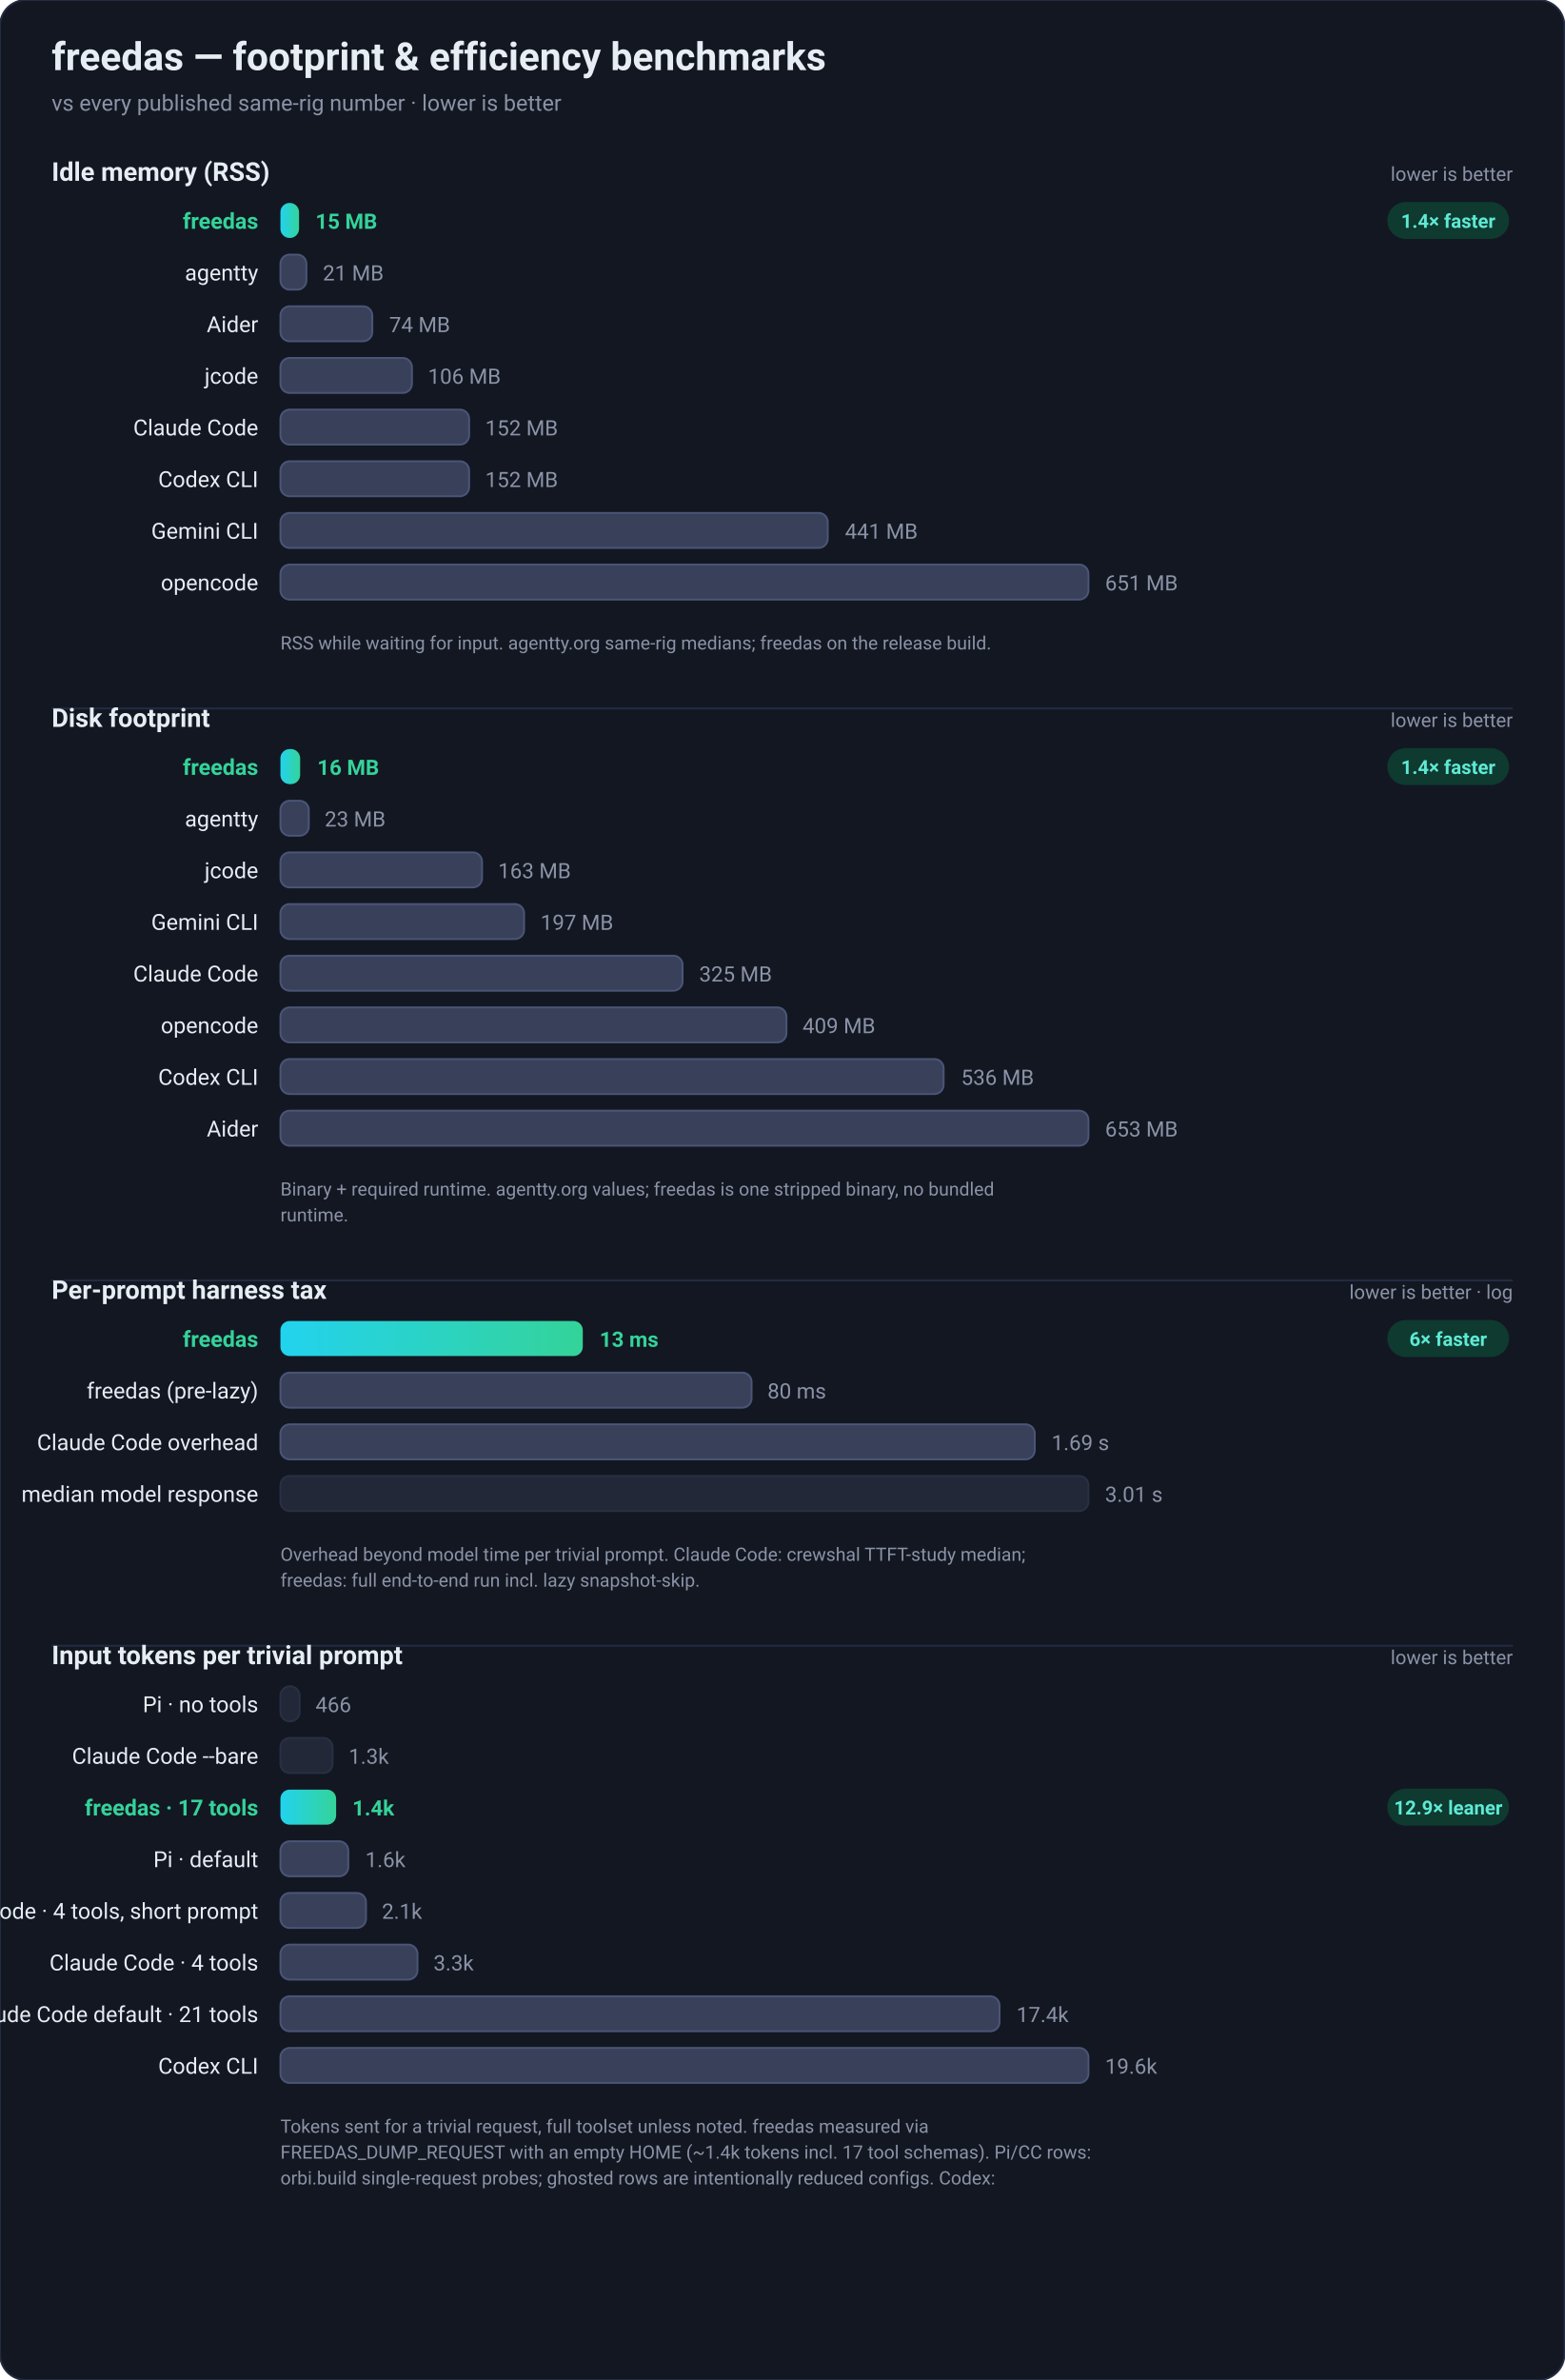
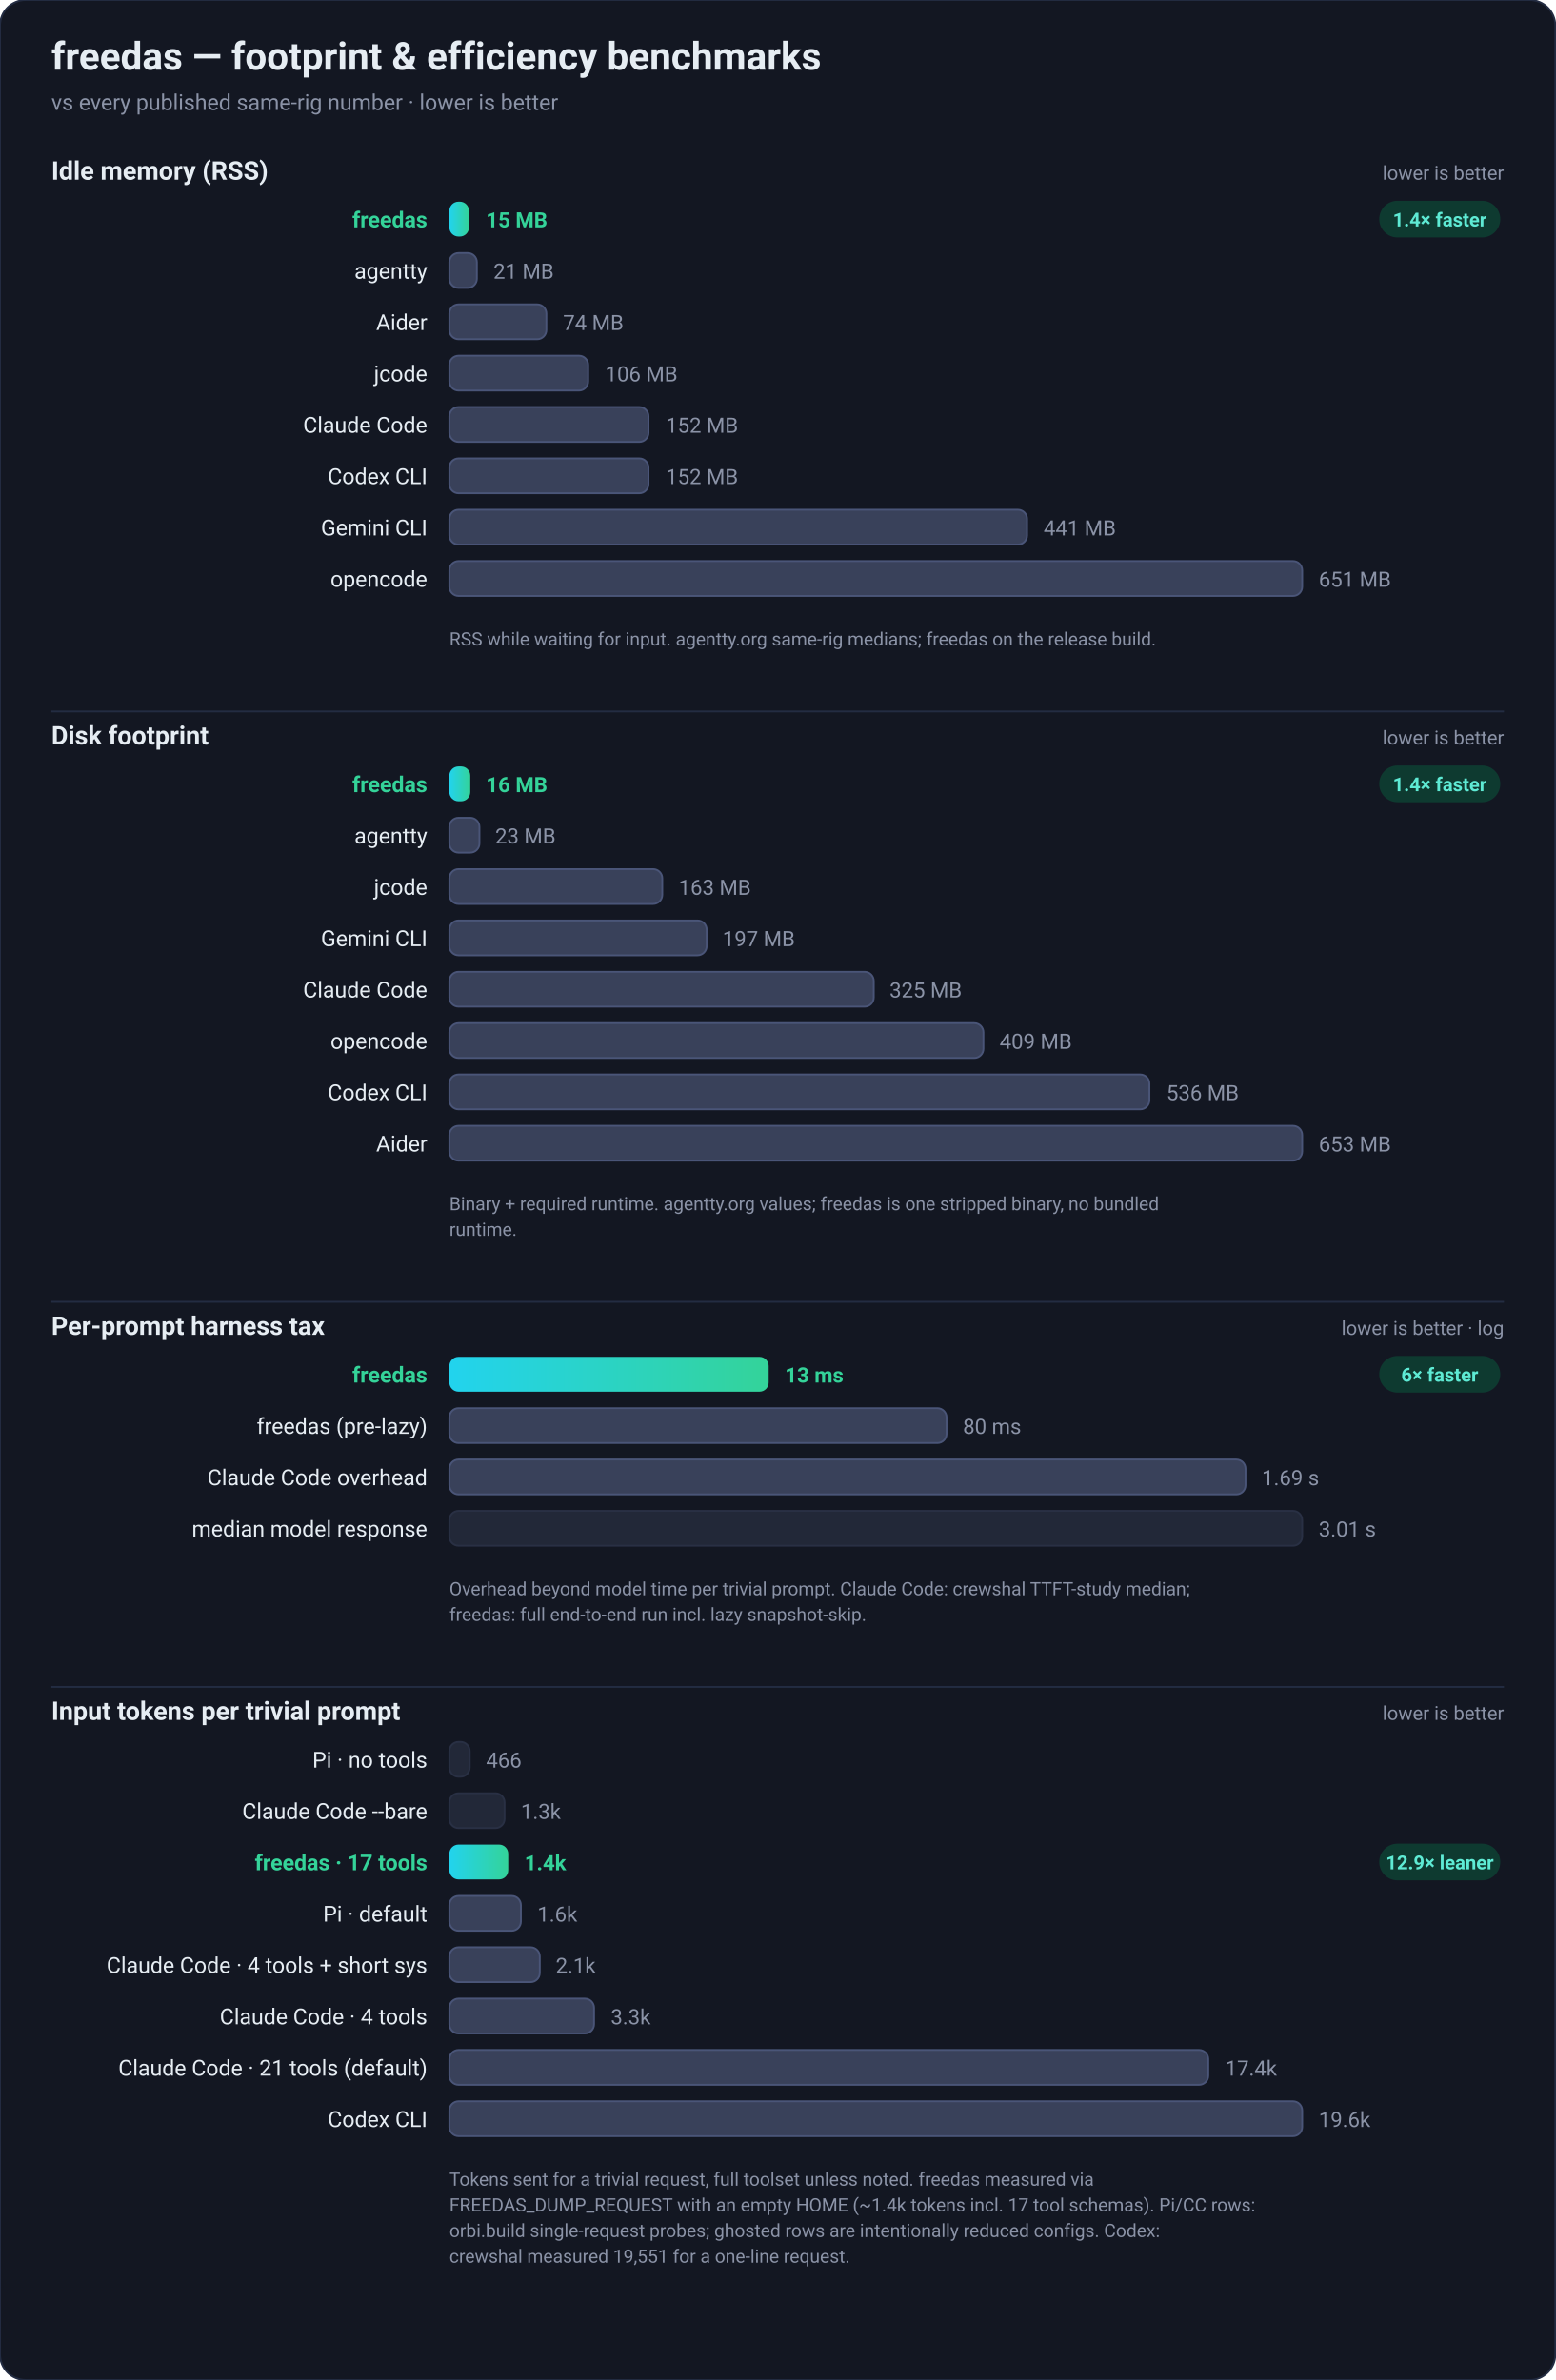
- <svg xmlns="http://www.w3.org/2000/svg" width="848" height="1290" viewBox="0 0 848 1290" font-family="ui-sans-serif,system-ui,-apple-system,'Segoe UI',Roboto,sans-serif" role="img" aria-label="freedas — footprint &amp; efficiency benchmarks">
+ <svg xmlns="http://www.w3.org/2000/svg" width="848" height="1298" viewBox="0 0 848 1298" font-family="ui-sans-serif,system-ui,-apple-system,'Segoe UI',Roboto,sans-serif" role="img" aria-label="freedas — footprint &amp; efficiency benchmarks">
  <defs>
    <linearGradient id="fdg" x1="0" y1="0" x2="1" y2="0">
      <stop offset="0%" stop-color="#22d3ee" />
      <stop offset="100%" stop-color="#34d399" />
    </linearGradient>
  </defs>
-   <rect width="848" height="1290" rx="14" fill="#131722" stroke="#232c42" stroke-width="1" />
+   <rect width="848" height="1298" rx="14" fill="#131722" stroke="#232c42" stroke-width="1" />
  <text x="28" y="38" fill="#e6edf3" font-size="21" font-weight="700">freedas — footprint &amp; efficiency benchmarks</text>
  <text x="28" y="60" fill="#8b93a7" font-size="12">vs every published same-rig number · lower is better</text>
  <text x="28" y="98" fill="#e6edf3" font-size="14" font-weight="650">Idle memory (RSS)</text>
  <text x="820" y="98" text-anchor="end" fill="#8b93a7" font-size="10.5">lower is better</text>
-   <text x="140" y="124" text-anchor="end" fill="#34d399" font-size="12" font-weight="600">freedas</text>
-   <rect x="152" y="110" width="10.1" height="19" rx="5" fill="url(#fdg)" />
-   <text x="171" y="124" fill="#34d399" font-size="11.5" font-weight="600">15 MB</text>
+   <text x="233" y="124" text-anchor="end" fill="#34d399" font-size="12" font-weight="600">freedas</text>
+   <rect x="245" y="110" width="10.7" height="19" rx="5" fill="url(#fdg)" />
+   <text x="265" y="124" fill="#34d399" font-size="11.5" font-weight="600">15 MB</text>
  <rect x="752" y="109.5" width="66" height="20" rx="10" fill="#0e3a30" />
  <text x="785" y="123.5" text-anchor="middle" fill="#5eead4" font-size="10.5" font-weight="700">1.4× faster</text>
-   <text x="140" y="152" text-anchor="end" fill="#e6edf3" font-size="12" font-weight="400">agentty</text>
-   <rect x="152" y="138" width="14.1" height="19" rx="5" fill="#39415a" stroke="#4a5578" stroke-width="1" />
-   <text x="175" y="152" fill="#8b93a7" font-size="11.5" font-weight="400">21 MB</text>
-   <text x="140" y="180" text-anchor="end" fill="#e6edf3" font-size="12" font-weight="400">Aider</text>
-   <rect x="152" y="166" width="49.8" height="19" rx="5" fill="#39415a" stroke="#4a5578" stroke-width="1" />
-   <text x="211" y="180" fill="#8b93a7" font-size="11.5" font-weight="400">74 MB</text>
-   <text x="140" y="208" text-anchor="end" fill="#e6edf3" font-size="12" font-weight="400">jcode</text>
-   <rect x="152" y="194" width="71.3" height="19" rx="5" fill="#39415a" stroke="#4a5578" stroke-width="1" />
-   <text x="232" y="208" fill="#8b93a7" font-size="11.5" font-weight="400">106 MB</text>
-   <text x="140" y="236" text-anchor="end" fill="#e6edf3" font-size="12" font-weight="400">Claude Code</text>
-   <rect x="152" y="222" width="102.3" height="19" rx="5" fill="#39415a" stroke="#4a5578" stroke-width="1" />
-   <text x="263" y="236" fill="#8b93a7" font-size="11.5" font-weight="400">152 MB</text>
-   <text x="140" y="264" text-anchor="end" fill="#e6edf3" font-size="12" font-weight="400">Codex CLI</text>
-   <rect x="152" y="250" width="102.3" height="19" rx="5" fill="#39415a" stroke="#4a5578" stroke-width="1" />
-   <text x="263" y="264" fill="#8b93a7" font-size="11.5" font-weight="400">152 MB</text>
-   <text x="140" y="292" text-anchor="end" fill="#e6edf3" font-size="12" font-weight="400">Gemini CLI</text>
-   <rect x="152" y="278" width="296.7" height="19" rx="5" fill="#39415a" stroke="#4a5578" stroke-width="1" />
-   <text x="458" y="292" fill="#8b93a7" font-size="11.5" font-weight="400">441 MB</text>
-   <text x="140" y="320" text-anchor="end" fill="#e6edf3" font-size="12" font-weight="400">opencode</text>
-   <rect x="152" y="306" width="438.0" height="19" rx="5" fill="#39415a" stroke="#4a5578" stroke-width="1" />
-   <text x="599" y="320" fill="#8b93a7" font-size="11.5" font-weight="400">651 MB</text>
-   <text x="152" y="352" fill="#8b93a7" font-size="10">RSS while waiting for input. agentty.org same-rig medians; freedas on the release build.</text>
-   <line x1="28" y1="384" x2="820" y2="384" stroke="#232c42" stroke-width="1" />
-   <text x="28" y="394" fill="#e6edf3" font-size="14" font-weight="650">Disk footprint</text>
-   <text x="820" y="394" text-anchor="end" fill="#8b93a7" font-size="10.5">lower is better</text>
-   <text x="140" y="420" text-anchor="end" fill="#34d399" font-size="12" font-weight="600">freedas</text>
-   <rect x="152" y="406" width="10.7" height="19" rx="5" fill="url(#fdg)" />
-   <text x="172" y="420" fill="#34d399" font-size="11.5" font-weight="600">16 MB</text>
-   <rect x="752" y="405.5" width="66" height="20" rx="10" fill="#0e3a30" />
-   <text x="785" y="419.5" text-anchor="middle" fill="#5eead4" font-size="10.5" font-weight="700">1.4× faster</text>
-   <text x="140" y="448" text-anchor="end" fill="#e6edf3" font-size="12" font-weight="400">agentty</text>
-   <rect x="152" y="434" width="15.4" height="19" rx="5" fill="#39415a" stroke="#4a5578" stroke-width="1" />
-   <text x="176" y="448" fill="#8b93a7" font-size="11.5" font-weight="400">23 MB</text>
-   <text x="140" y="476" text-anchor="end" fill="#e6edf3" font-size="12" font-weight="400">jcode</text>
-   <rect x="152" y="462" width="109.3" height="19" rx="5" fill="#39415a" stroke="#4a5578" stroke-width="1" />
-   <text x="270" y="476" fill="#8b93a7" font-size="11.5" font-weight="400">163 MB</text>
-   <text x="140" y="504" text-anchor="end" fill="#e6edf3" font-size="12" font-weight="400">Gemini CLI</text>
-   <rect x="152" y="490" width="132.1" height="19" rx="5" fill="#39415a" stroke="#4a5578" stroke-width="1" />
-   <text x="293" y="504" fill="#8b93a7" font-size="11.5" font-weight="400">197 MB</text>
-   <text x="140" y="532" text-anchor="end" fill="#e6edf3" font-size="12" font-weight="400">Claude Code</text>
-   <rect x="152" y="518" width="218.0" height="19" rx="5" fill="#39415a" stroke="#4a5578" stroke-width="1" />
-   <text x="379" y="532" fill="#8b93a7" font-size="11.5" font-weight="400">325 MB</text>
-   <text x="140" y="560" text-anchor="end" fill="#e6edf3" font-size="12" font-weight="400">opencode</text>
-   <rect x="152" y="546" width="274.3" height="19" rx="5" fill="#39415a" stroke="#4a5578" stroke-width="1" />
-   <text x="435" y="560" fill="#8b93a7" font-size="11.5" font-weight="400">409 MB</text>
-   <text x="140" y="588" text-anchor="end" fill="#e6edf3" font-size="12" font-weight="400">Codex CLI</text>
-   <rect x="152" y="574" width="359.5" height="19" rx="5" fill="#39415a" stroke="#4a5578" stroke-width="1" />
-   <text x="521" y="588" fill="#8b93a7" font-size="11.5" font-weight="400">536 MB</text>
-   <text x="140" y="616" text-anchor="end" fill="#e6edf3" font-size="12" font-weight="400">Aider</text>
-   <rect x="152" y="602" width="438.0" height="19" rx="5" fill="#39415a" stroke="#4a5578" stroke-width="1" />
-   <text x="599" y="616" fill="#8b93a7" font-size="11.5" font-weight="400">653 MB</text>
-   <text x="152" y="648" fill="#8b93a7" font-size="10">Binary + required runtime. agentty.org values; freedas is one stripped binary, no bundled</text>
-   <text x="152" y="662" fill="#8b93a7" font-size="10">runtime.</text>
-   <line x1="28" y1="694" x2="820" y2="694" stroke="#232c42" stroke-width="1" />
-   <text x="28" y="704" fill="#e6edf3" font-size="14" font-weight="650">Per-prompt harness tax</text>
-   <text x="820" y="704" text-anchor="end" fill="#8b93a7" font-size="10.5">lower is better · log</text>
-   <text x="140" y="730" text-anchor="end" fill="#34d399" font-size="12" font-weight="600">freedas</text>
-   <rect x="152" y="716" width="163.9" height="19" rx="5" fill="url(#fdg)" />
-   <text x="325" y="730" fill="#34d399" font-size="11.5" font-weight="600">13 ms</text>
-   <rect x="752" y="715.5" width="66" height="20" rx="10" fill="#0e3a30" />
-   <text x="785" y="729.5" text-anchor="middle" fill="#5eead4" font-size="10.5" font-weight="700">6× faster</text>
-   <text x="140" y="758" text-anchor="end" fill="#e6edf3" font-size="12" font-weight="400">freedas (pre-lazy)</text>
-   <rect x="152" y="744" width="255.4" height="19" rx="5" fill="#39415a" stroke="#4a5578" stroke-width="1" />
-   <text x="416" y="758" fill="#8b93a7" font-size="11.5" font-weight="400">80 ms</text>
-   <text x="140" y="786" text-anchor="end" fill="#e6edf3" font-size="12" font-weight="400">Claude Code overhead</text>
-   <rect x="152" y="772" width="408.9" height="19" rx="5" fill="#39415a" stroke="#4a5578" stroke-width="1" />
-   <text x="570" y="786" fill="#8b93a7" font-size="11.5" font-weight="400">1.69 s</text>
-   <text x="140" y="814" text-anchor="end" fill="#e6edf3" font-size="12" font-weight="400">median model response</text>
-   <rect x="152" y="800" width="438.0" height="19" rx="5" fill="#39415a" stroke="#4a5578" stroke-width="1" opacity="0.4" />
-   <text x="599" y="814" fill="#8b93a7" font-size="11.5" font-weight="400">3.01 s</text>
-   <text x="152" y="846" fill="#8b93a7" font-size="10">Overhead beyond model time per trivial prompt. Claude Code: crewshal TTFT-study median;</text>
-   <text x="152" y="860" fill="#8b93a7" font-size="10">freedas: full end-to-end run incl. lazy snapshot-skip.</text>
-   <line x1="28" y1="892" x2="820" y2="892" stroke="#232c42" stroke-width="1" />
-   <text x="28" y="902" fill="#e6edf3" font-size="14" font-weight="650">Input tokens per trivial prompt</text>
-   <text x="820" y="902" text-anchor="end" fill="#8b93a7" font-size="10.5">lower is better</text>
-   <text x="140" y="928" text-anchor="end" fill="#e6edf3" font-size="12" font-weight="400">Pi · no tools</text>
-   <rect x="152" y="914" width="10.4" height="19" rx="5" fill="#39415a" stroke="#4a5578" stroke-width="1" opacity="0.4" />
-   <text x="171" y="928" fill="#8b93a7" font-size="11.5" font-weight="400">466</text>
-   <text x="140" y="956" text-anchor="end" fill="#e6edf3" font-size="12" font-weight="400">Claude Code --bare</text>
-   <rect x="152" y="942" width="28.3" height="19" rx="5" fill="#39415a" stroke="#4a5578" stroke-width="1" opacity="0.4" />
-   <text x="189" y="956" fill="#8b93a7" font-size="11.5" font-weight="400">1.3k</text>
-   <text x="140" y="984" text-anchor="end" fill="#34d399" font-size="12" font-weight="600">freedas · 17 tools</text>
-   <rect x="152" y="970" width="30.2" height="19" rx="5" fill="url(#fdg)" />
-   <text x="191" y="984" fill="#34d399" font-size="11.5" font-weight="600">1.4k</text>
-   <rect x="752" y="969.5" width="66" height="20" rx="10" fill="#0e3a30" />
-   <text x="785" y="983.5" text-anchor="middle" fill="#5eead4" font-size="10.5" font-weight="700">12.9× leaner</text>
-   <text x="140" y="1012" text-anchor="end" fill="#e6edf3" font-size="12" font-weight="400">Pi · default</text>
-   <rect x="152" y="998" width="36.8" height="19" rx="5" fill="#39415a" stroke="#4a5578" stroke-width="1" />
-   <text x="198" y="1012" fill="#8b93a7" font-size="11.5" font-weight="400">1.6k</text>
-   <text x="140" y="1040" text-anchor="end" fill="#e6edf3" font-size="12" font-weight="400">Claude Code · 4 tools, short prompt</text>
-   <rect x="152" y="1026" width="46.4" height="19" rx="5" fill="#39415a" stroke="#4a5578" stroke-width="1" />
-   <text x="207" y="1040" fill="#8b93a7" font-size="11.5" font-weight="400">2.1k</text>
-   <text x="140" y="1068" text-anchor="end" fill="#e6edf3" font-size="12" font-weight="400">Claude Code · 4 tools</text>
-   <rect x="152" y="1054" width="74.3" height="19" rx="5" fill="#39415a" stroke="#4a5578" stroke-width="1" />
-   <text x="235" y="1068" fill="#8b93a7" font-size="11.5" font-weight="400">3.3k</text>
-   <text x="140" y="1096" text-anchor="end" fill="#e6edf3" font-size="12" font-weight="400">Claude Code default · 21 tools</text>
-   <rect x="152" y="1082" width="389.8" height="19" rx="5" fill="#39415a" stroke="#4a5578" stroke-width="1" />
-   <text x="551" y="1096" fill="#8b93a7" font-size="11.5" font-weight="400">17.4k</text>
-   <text x="140" y="1124" text-anchor="end" fill="#e6edf3" font-size="12" font-weight="400">Codex CLI</text>
-   <rect x="152" y="1110" width="438.0" height="19" rx="5" fill="#39415a" stroke="#4a5578" stroke-width="1" />
-   <text x="599" y="1124" fill="#8b93a7" font-size="11.5" font-weight="400">19.6k</text>
-   <text x="152" y="1156" fill="#8b93a7" font-size="10">Tokens sent for a trivial request, full toolset unless noted. freedas measured via</text>
-   <text x="152" y="1170" fill="#8b93a7" font-size="10">FREEDAS_DUMP_REQUEST with an empty HOME (~1.4k tokens incl. 17 tool schemas). Pi/CC rows:</text>
-   <text x="152" y="1184" fill="#8b93a7" font-size="10">orbi.build single-request probes; ghosted rows are intentionally reduced configs. Codex:</text>
+   <text x="233" y="152" text-anchor="end" fill="#e6edf3" font-size="12" font-weight="400">agentty</text>
+   <rect x="245" y="138" width="15.0" height="19" rx="5" fill="#39415a" stroke="#4a5578" stroke-width="1" />
+   <text x="269" y="152" fill="#8b93a7" font-size="11.5" font-weight="400">21 MB</text>
+   <text x="233" y="180" text-anchor="end" fill="#e6edf3" font-size="12" font-weight="400">Aider</text>
+   <rect x="245" y="166" width="52.9" height="19" rx="5" fill="#39415a" stroke="#4a5578" stroke-width="1" />
+   <text x="307" y="180" fill="#8b93a7" font-size="11.5" font-weight="400">74 MB</text>
+   <text x="233" y="208" text-anchor="end" fill="#e6edf3" font-size="12" font-weight="400">jcode</text>
+   <rect x="245" y="194" width="75.7" height="19" rx="5" fill="#39415a" stroke="#4a5578" stroke-width="1" />
+   <text x="330" y="208" fill="#8b93a7" font-size="11.5" font-weight="400">106 MB</text>
+   <text x="233" y="236" text-anchor="end" fill="#e6edf3" font-size="12" font-weight="400">Claude Code</text>
+   <rect x="245" y="222" width="108.6" height="19" rx="5" fill="#39415a" stroke="#4a5578" stroke-width="1" />
+   <text x="363" y="236" fill="#8b93a7" font-size="11.5" font-weight="400">152 MB</text>
+   <text x="233" y="264" text-anchor="end" fill="#e6edf3" font-size="12" font-weight="400">Codex CLI</text>
+   <rect x="245" y="250" width="108.6" height="19" rx="5" fill="#39415a" stroke="#4a5578" stroke-width="1" />
+   <text x="363" y="264" fill="#8b93a7" font-size="11.5" font-weight="400">152 MB</text>
+   <text x="233" y="292" text-anchor="end" fill="#e6edf3" font-size="12" font-weight="400">Gemini CLI</text>
+   <rect x="245" y="278" width="315.0" height="19" rx="5" fill="#39415a" stroke="#4a5578" stroke-width="1" />
+   <text x="569" y="292" fill="#8b93a7" font-size="11.5" font-weight="400">441 MB</text>
+   <text x="233" y="320" text-anchor="end" fill="#e6edf3" font-size="12" font-weight="400">opencode</text>
+   <rect x="245" y="306" width="465.0" height="19" rx="5" fill="#39415a" stroke="#4a5578" stroke-width="1" />
+   <text x="719" y="320" fill="#8b93a7" font-size="11.5" font-weight="400">651 MB</text>
+   <text x="245" y="352" fill="#8b93a7" font-size="10">RSS while waiting for input. agentty.org same-rig medians; freedas on the release build.</text>
+   <line x1="28" y1="388" x2="820" y2="388" stroke="#232c42" stroke-width="1" />
+   <text x="28" y="406" fill="#e6edf3" font-size="14" font-weight="650">Disk footprint</text>
+   <text x="820" y="406" text-anchor="end" fill="#8b93a7" font-size="10.5">lower is better</text>
+   <text x="233" y="432" text-anchor="end" fill="#34d399" font-size="12" font-weight="600">freedas</text>
+   <rect x="245" y="418" width="11.4" height="19" rx="5" fill="url(#fdg)" />
+   <text x="265" y="432" fill="#34d399" font-size="11.5" font-weight="600">16 MB</text>
+   <rect x="752" y="417.5" width="66" height="20" rx="10" fill="#0e3a30" />
+   <text x="785" y="431.5" text-anchor="middle" fill="#5eead4" font-size="10.5" font-weight="700">1.4× faster</text>
+   <text x="233" y="460" text-anchor="end" fill="#e6edf3" font-size="12" font-weight="400">agentty</text>
+   <rect x="245" y="446" width="16.4" height="19" rx="5" fill="#39415a" stroke="#4a5578" stroke-width="1" />
+   <text x="270" y="460" fill="#8b93a7" font-size="11.5" font-weight="400">23 MB</text>
+   <text x="233" y="488" text-anchor="end" fill="#e6edf3" font-size="12" font-weight="400">jcode</text>
+   <rect x="245" y="474" width="116.1" height="19" rx="5" fill="#39415a" stroke="#4a5578" stroke-width="1" />
+   <text x="370" y="488" fill="#8b93a7" font-size="11.5" font-weight="400">163 MB</text>
+   <text x="233" y="516" text-anchor="end" fill="#e6edf3" font-size="12" font-weight="400">Gemini CLI</text>
+   <rect x="245" y="502" width="140.3" height="19" rx="5" fill="#39415a" stroke="#4a5578" stroke-width="1" />
+   <text x="394" y="516" fill="#8b93a7" font-size="11.5" font-weight="400">197 MB</text>
+   <text x="233" y="544" text-anchor="end" fill="#e6edf3" font-size="12" font-weight="400">Claude Code</text>
+   <rect x="245" y="530" width="231.4" height="19" rx="5" fill="#39415a" stroke="#4a5578" stroke-width="1" />
+   <text x="485" y="544" fill="#8b93a7" font-size="11.5" font-weight="400">325 MB</text>
+   <text x="233" y="572" text-anchor="end" fill="#e6edf3" font-size="12" font-weight="400">opencode</text>
+   <rect x="245" y="558" width="291.2" height="19" rx="5" fill="#39415a" stroke="#4a5578" stroke-width="1" />
+   <text x="545" y="572" fill="#8b93a7" font-size="11.5" font-weight="400">409 MB</text>
+   <text x="233" y="600" text-anchor="end" fill="#e6edf3" font-size="12" font-weight="400">Codex CLI</text>
+   <rect x="245" y="586" width="381.7" height="19" rx="5" fill="#39415a" stroke="#4a5578" stroke-width="1" />
+   <text x="636" y="600" fill="#8b93a7" font-size="11.5" font-weight="400">536 MB</text>
+   <text x="233" y="628" text-anchor="end" fill="#e6edf3" font-size="12" font-weight="400">Aider</text>
+   <rect x="245" y="614" width="465.0" height="19" rx="5" fill="#39415a" stroke="#4a5578" stroke-width="1" />
+   <text x="719" y="628" fill="#8b93a7" font-size="11.5" font-weight="400">653 MB</text>
+   <text x="245" y="660" fill="#8b93a7" font-size="10">Binary + required runtime. agentty.org values; freedas is one stripped binary, no bundled</text>
+   <text x="245" y="674" fill="#8b93a7" font-size="10">runtime.</text>
+   <line x1="28" y1="710" x2="820" y2="710" stroke="#232c42" stroke-width="1" />
+   <text x="28" y="728" fill="#e6edf3" font-size="14" font-weight="650">Per-prompt harness tax</text>
+   <text x="820" y="728" text-anchor="end" fill="#8b93a7" font-size="10.5">lower is better · log</text>
+   <text x="233" y="754" text-anchor="end" fill="#34d399" font-size="12" font-weight="600">freedas</text>
+   <rect x="245" y="740" width="174.1" height="19" rx="5" fill="url(#fdg)" />
+   <text x="428" y="754" fill="#34d399" font-size="11.5" font-weight="600">13 ms</text>
+   <rect x="752" y="739.5" width="66" height="20" rx="10" fill="#0e3a30" />
+   <text x="785" y="753.5" text-anchor="middle" fill="#5eead4" font-size="10.5" font-weight="700">6× faster</text>
+   <text x="233" y="782" text-anchor="end" fill="#e6edf3" font-size="12" font-weight="400">freedas (pre-lazy)</text>
+   <rect x="245" y="768" width="271.1" height="19" rx="5" fill="#39415a" stroke="#4a5578" stroke-width="1" />
+   <text x="525" y="782" fill="#8b93a7" font-size="11.5" font-weight="400">80 ms</text>
+   <text x="233" y="810" text-anchor="end" fill="#e6edf3" font-size="12" font-weight="400">Claude Code overhead</text>
+   <rect x="245" y="796" width="434.1" height="19" rx="5" fill="#39415a" stroke="#4a5578" stroke-width="1" />
+   <text x="688" y="810" fill="#8b93a7" font-size="11.5" font-weight="400">1.69 s</text>
+   <text x="233" y="838" text-anchor="end" fill="#e6edf3" font-size="12" font-weight="400">median model response</text>
+   <rect x="245" y="824" width="465.0" height="19" rx="5" fill="#39415a" stroke="#4a5578" stroke-width="1" opacity="0.4" />
+   <text x="719" y="838" fill="#8b93a7" font-size="11.5" font-weight="400">3.01 s</text>
+   <text x="245" y="870" fill="#8b93a7" font-size="10">Overhead beyond model time per trivial prompt. Claude Code: crewshal TTFT-study median;</text>
+   <text x="245" y="884" fill="#8b93a7" font-size="10">freedas: full end-to-end run incl. lazy snapshot-skip.</text>
+   <line x1="28" y1="920" x2="820" y2="920" stroke="#232c42" stroke-width="1" />
+   <text x="28" y="938" fill="#e6edf3" font-size="14" font-weight="650">Input tokens per trivial prompt</text>
+   <text x="820" y="938" text-anchor="end" fill="#8b93a7" font-size="10.5">lower is better</text>
+   <text x="233" y="964" text-anchor="end" fill="#e6edf3" font-size="12" font-weight="400">Pi · no tools</text>
+   <rect x="245" y="950" width="11.1" height="19" rx="5" fill="#39415a" stroke="#4a5578" stroke-width="1" opacity="0.4" />
+   <text x="265" y="964" fill="#8b93a7" font-size="11.5" font-weight="400">466</text>
+   <text x="233" y="992" text-anchor="end" fill="#e6edf3" font-size="12" font-weight="400">Claude Code --bare</text>
+   <rect x="245" y="978" width="30.1" height="19" rx="5" fill="#39415a" stroke="#4a5578" stroke-width="1" opacity="0.4" />
+   <text x="284" y="992" fill="#8b93a7" font-size="11.5" font-weight="400">1.3k</text>
+   <text x="233" y="1020" text-anchor="end" fill="#34d399" font-size="12" font-weight="600">freedas · 17 tools</text>
+   <rect x="245" y="1006" width="32.1" height="19" rx="5" fill="url(#fdg)" />
+   <text x="286" y="1020" fill="#34d399" font-size="11.5" font-weight="600">1.4k</text>
+   <rect x="752" y="1005.5" width="66" height="20" rx="10" fill="#0e3a30" />
+   <text x="785" y="1019.5" text-anchor="middle" fill="#5eead4" font-size="10.5" font-weight="700">12.9× leaner</text>
+   <text x="233" y="1048" text-anchor="end" fill="#e6edf3" font-size="12" font-weight="400">Pi · default</text>
+   <rect x="245" y="1034" width="39.0" height="19" rx="5" fill="#39415a" stroke="#4a5578" stroke-width="1" />
+   <text x="293" y="1048" fill="#8b93a7" font-size="11.5" font-weight="400">1.6k</text>
+   <text x="233" y="1076" text-anchor="end" fill="#e6edf3" font-size="12" font-weight="400">Claude Code · 4 tools + short sys</text>
+   <rect x="245" y="1062" width="49.3" height="19" rx="5" fill="#39415a" stroke="#4a5578" stroke-width="1" />
+   <text x="303" y="1076" fill="#8b93a7" font-size="11.5" font-weight="400">2.1k</text>
+   <text x="233" y="1104" text-anchor="end" fill="#e6edf3" font-size="12" font-weight="400">Claude Code · 4 tools</text>
+   <rect x="245" y="1090" width="78.9" height="19" rx="5" fill="#39415a" stroke="#4a5578" stroke-width="1" />
+   <text x="333" y="1104" fill="#8b93a7" font-size="11.5" font-weight="400">3.3k</text>
+   <text x="233" y="1132" text-anchor="end" fill="#e6edf3" font-size="12" font-weight="400">Claude Code · 21 tools (default)</text>
+   <rect x="245" y="1118" width="413.8" height="19" rx="5" fill="#39415a" stroke="#4a5578" stroke-width="1" />
+   <text x="668" y="1132" fill="#8b93a7" font-size="11.5" font-weight="400">17.4k</text>
+   <text x="233" y="1160" text-anchor="end" fill="#e6edf3" font-size="12" font-weight="400">Codex CLI</text>
+   <rect x="245" y="1146" width="465.0" height="19" rx="5" fill="#39415a" stroke="#4a5578" stroke-width="1" />
+   <text x="719" y="1160" fill="#8b93a7" font-size="11.5" font-weight="400">19.6k</text>
+   <text x="245" y="1192" fill="#8b93a7" font-size="10">Tokens sent for a trivial request, full toolset unless noted. freedas measured via</text>
+   <text x="245" y="1206" fill="#8b93a7" font-size="10">FREEDAS_DUMP_REQUEST with an empty HOME (~1.4k tokens incl. 17 tool schemas). Pi/CC rows:</text>
+   <text x="245" y="1220" fill="#8b93a7" font-size="10">orbi.build single-request probes; ghosted rows are intentionally reduced configs. Codex:</text>
+   <text x="245" y="1234" fill="#8b93a7" font-size="10">crewshal measured 19,551 for a one-line request.</text>
</svg>
